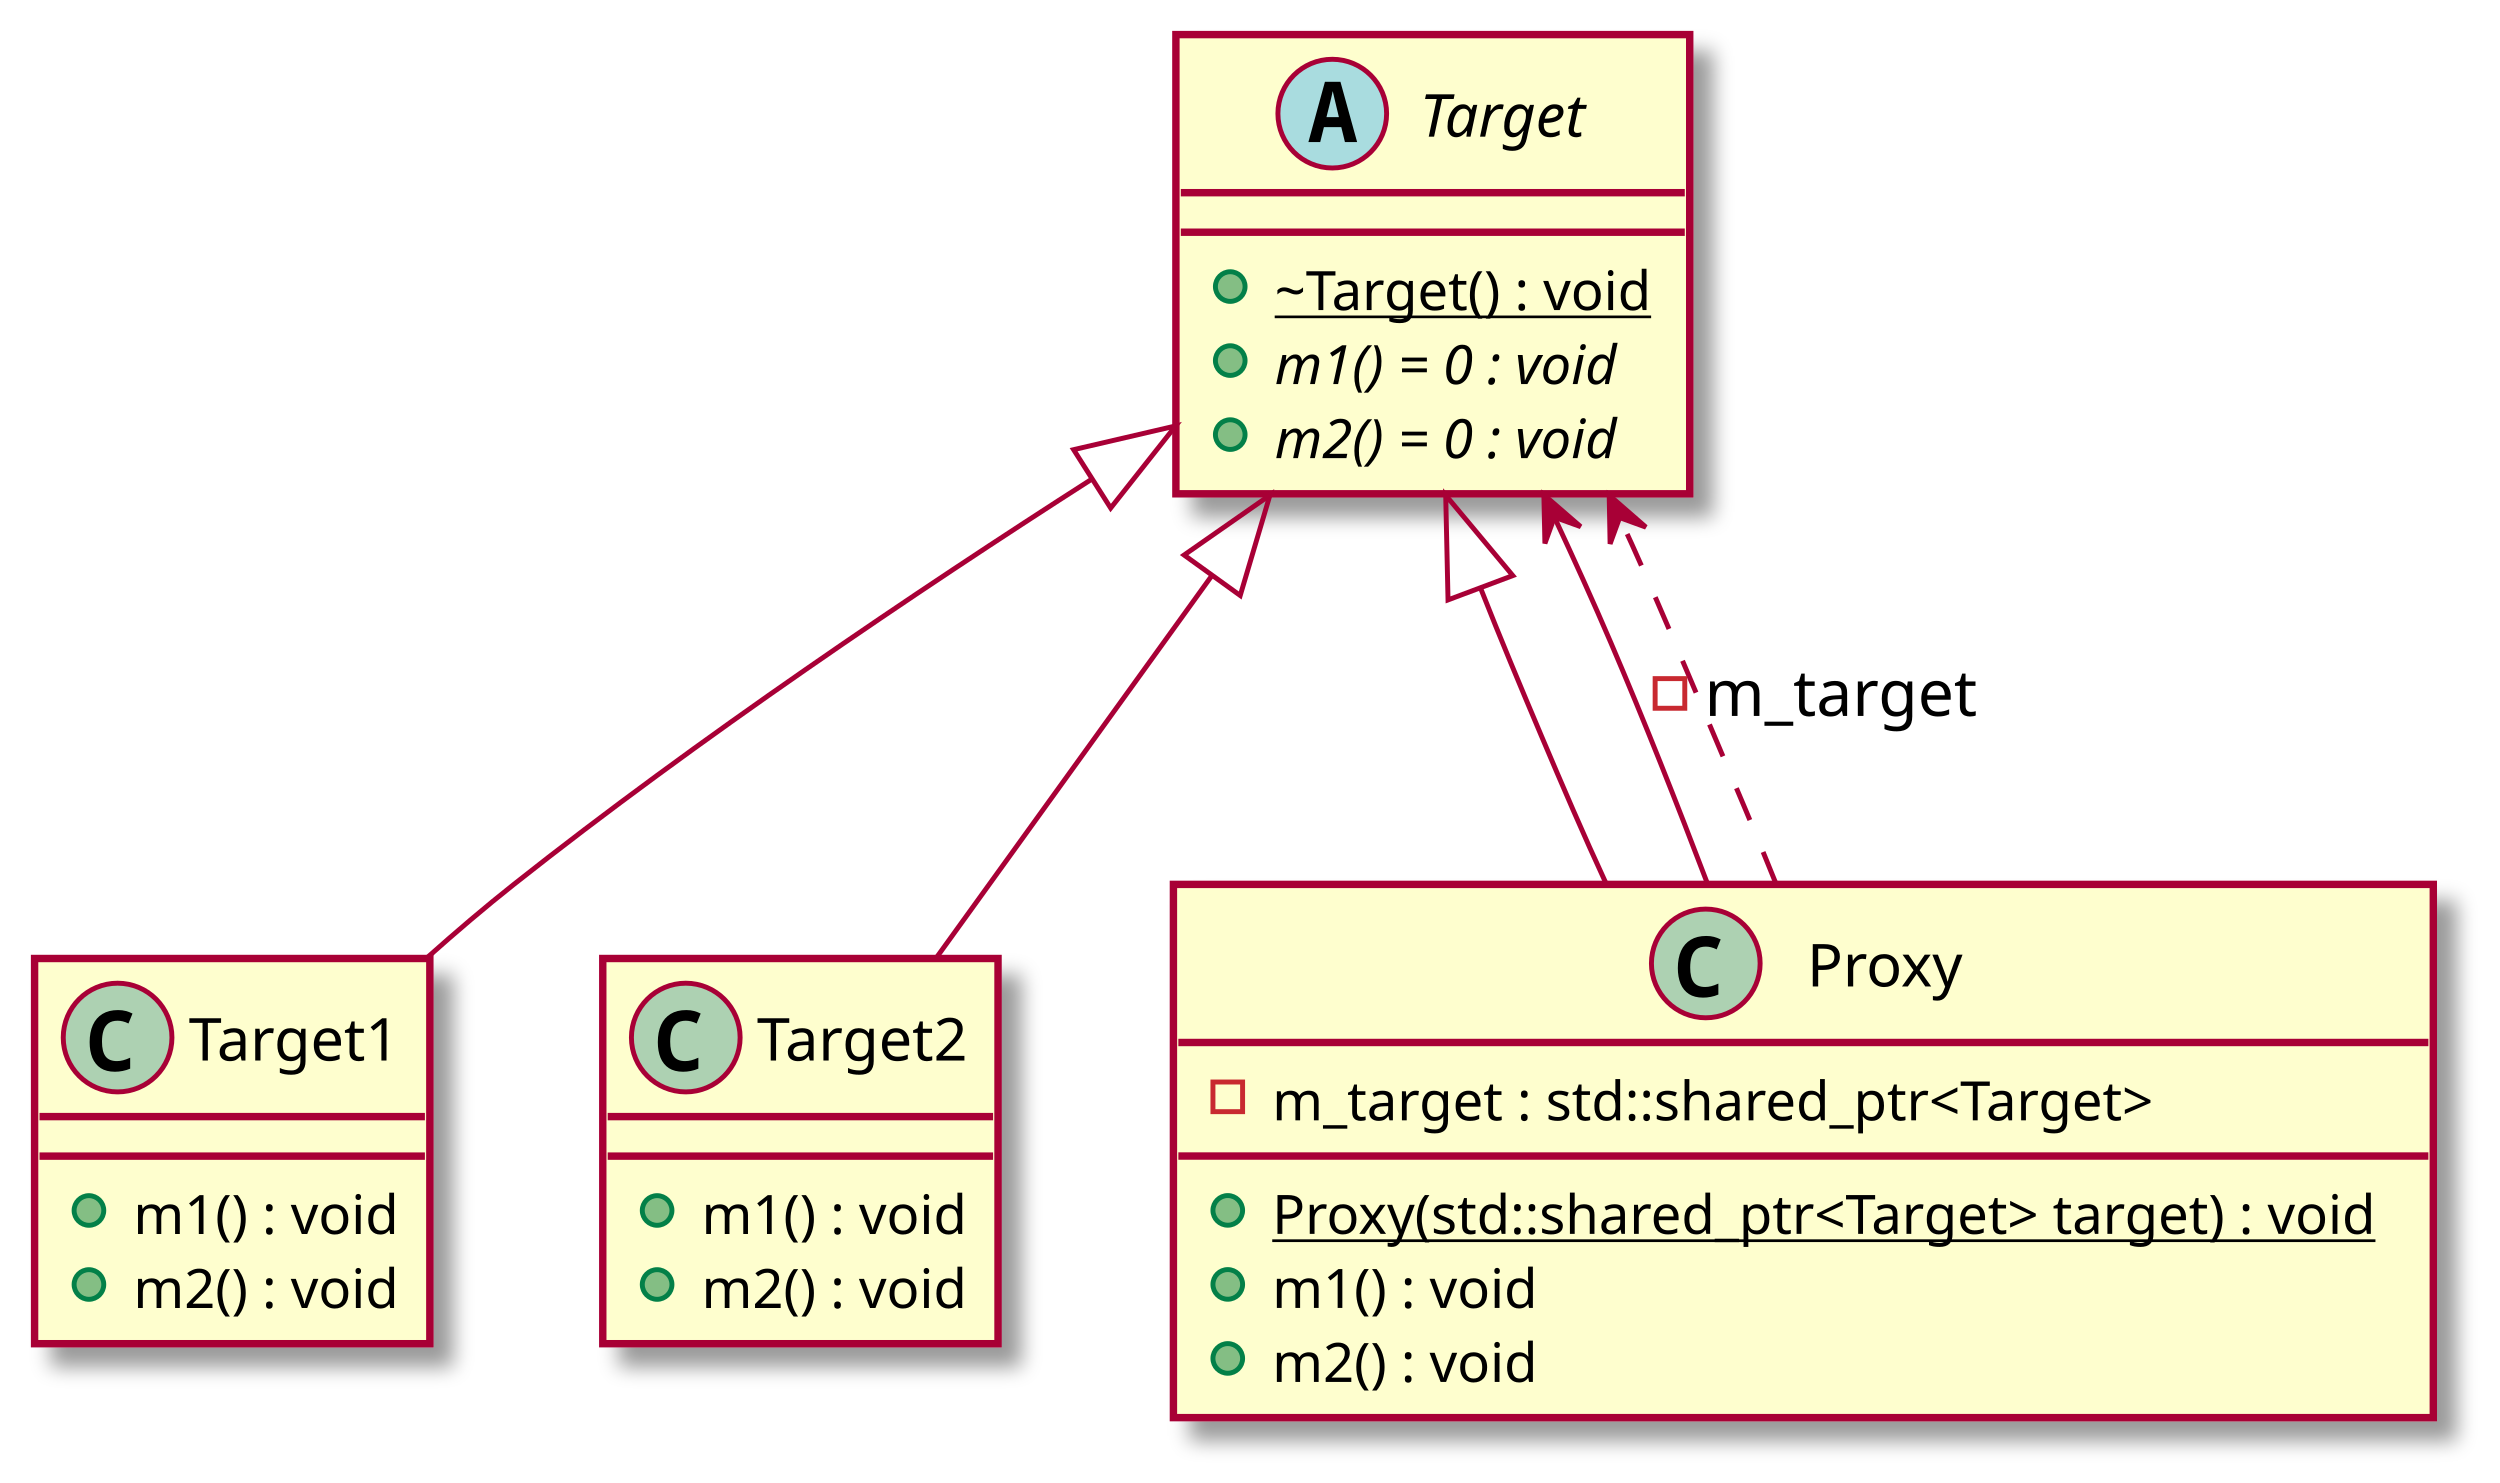
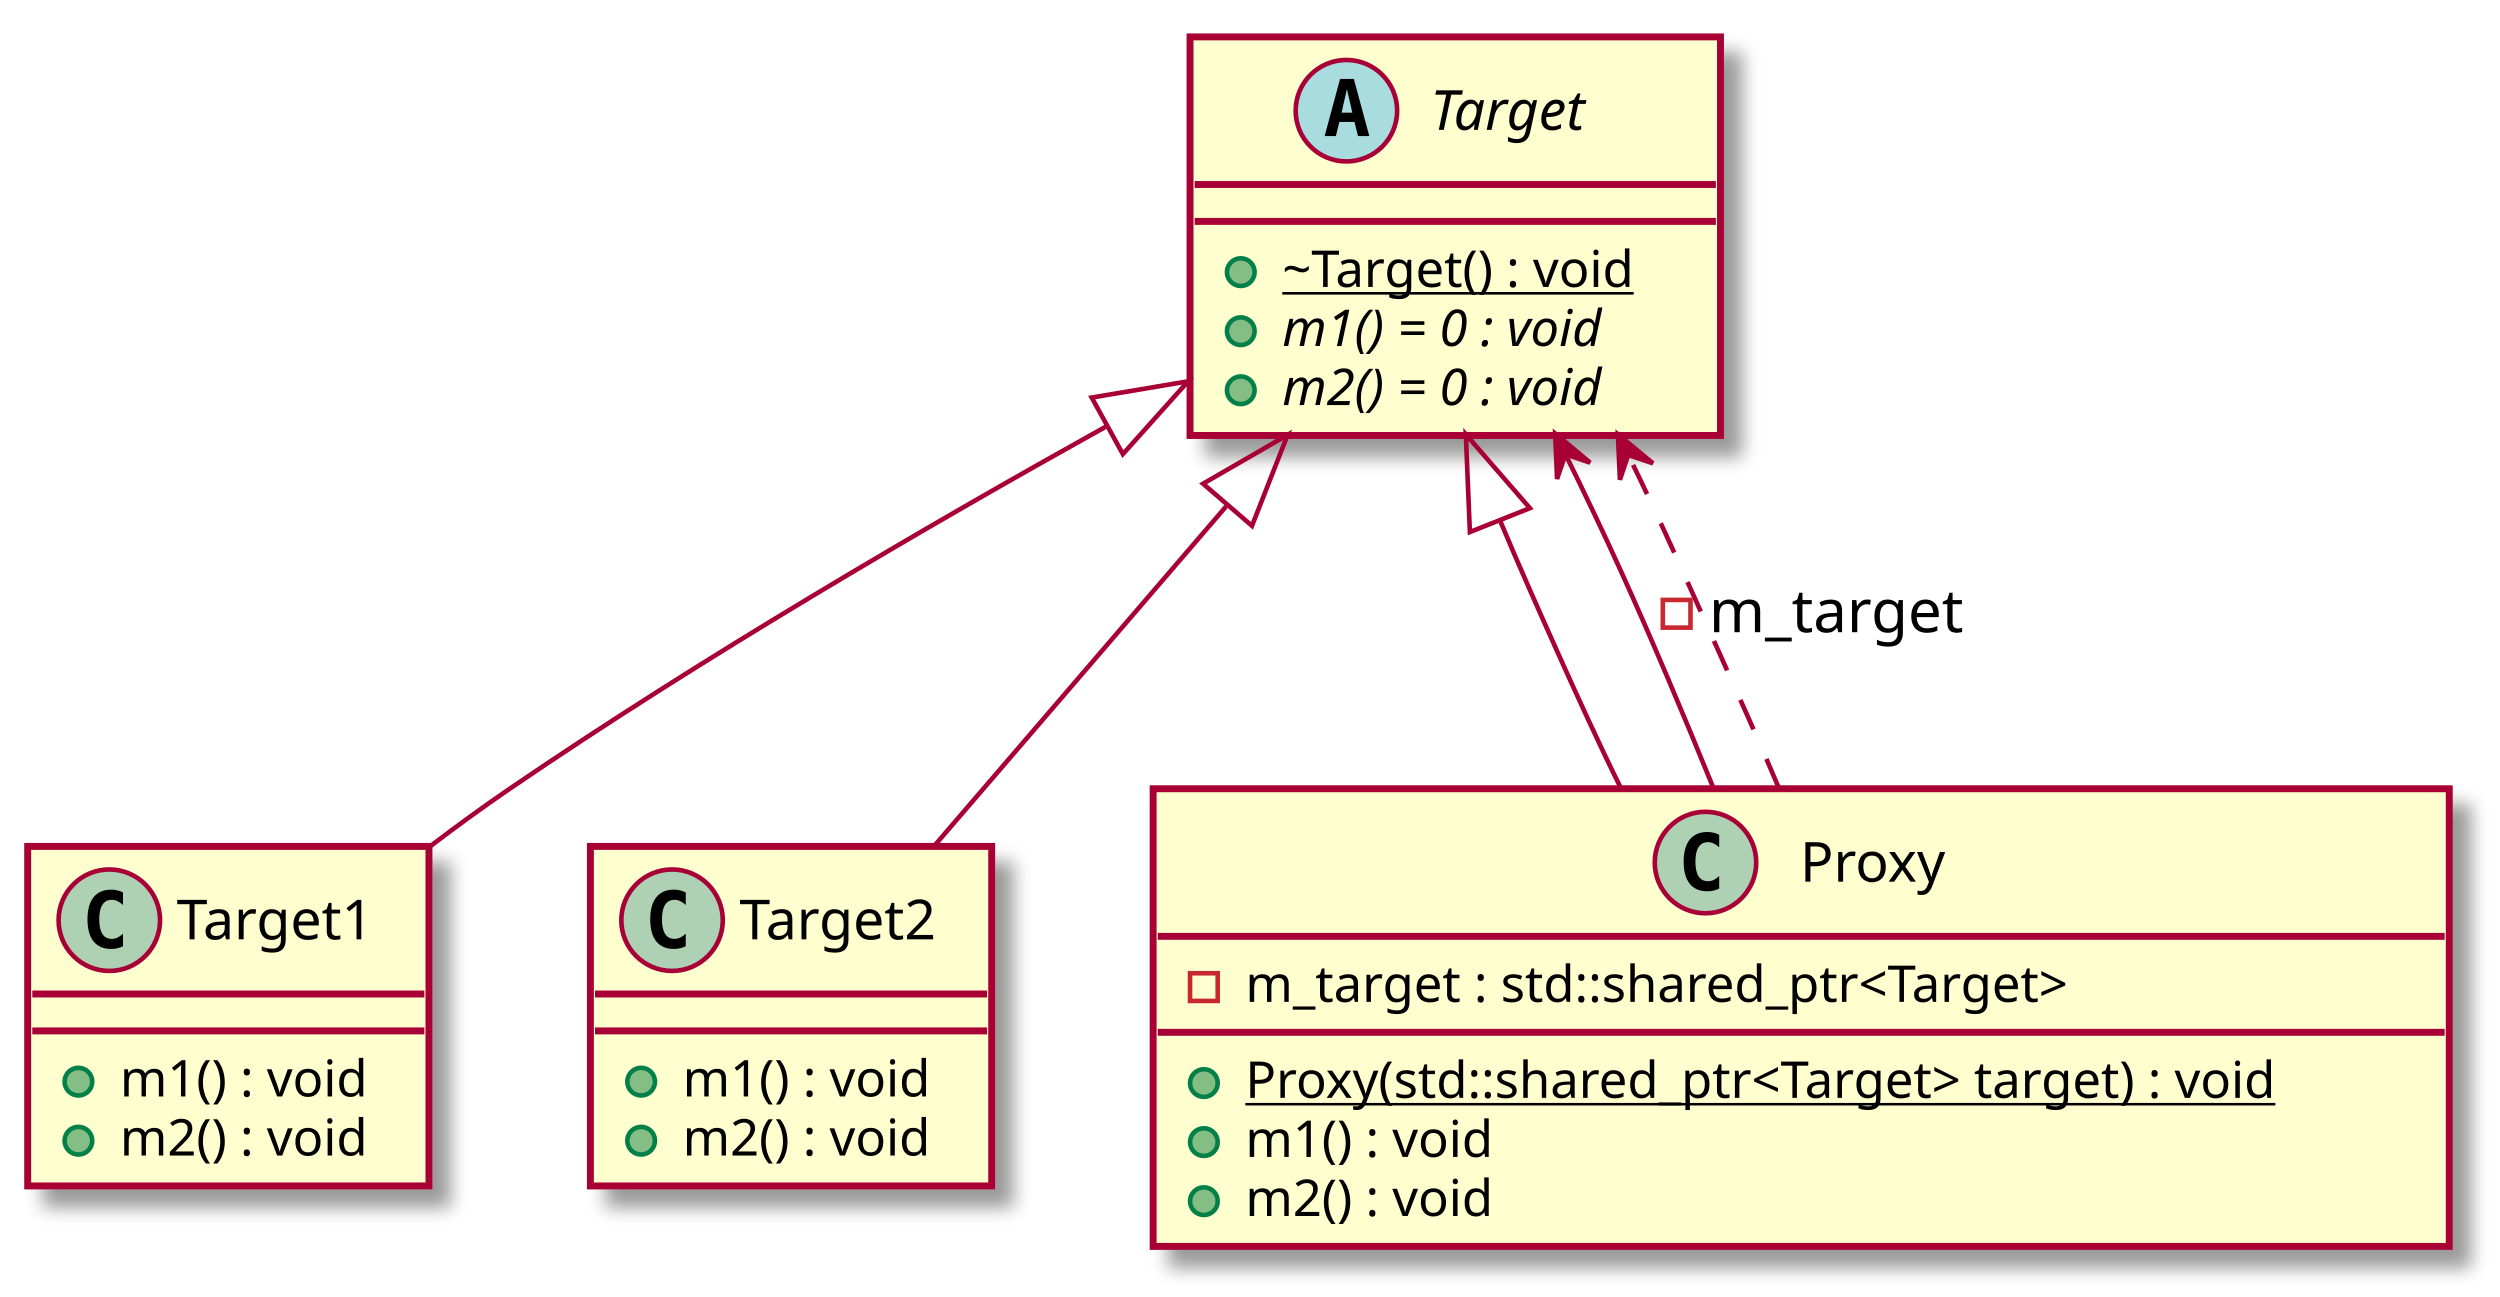
- <svg xmlns="http://www.w3.org/2000/svg" xmlns:xlink="http://www.w3.org/1999/xlink" contentScriptType="application/ecmascript" contentStyleType="text/css" height="300px" preserveAspectRatio="none" style="width:506px;height:300px;background:#FFFFFF;" version="1.1" viewBox="0 0 506 300" width="506px" zoomAndPan="magnify">
+ <svg xmlns="http://www.w3.org/2000/svg" xmlns:xlink="http://www.w3.org/1999/xlink" contentScriptType="application/ecmascript" contentStyleType="text/css" height="281px" preserveAspectRatio="none" style="width:542px;height:281px;" version="1.1" viewBox="0 0 542 281" width="542px" zoomAndPan="magnify">
  <defs>
-     <filter height="300%" id="f1pmtg3q4k5j1c" width="300%" x="-1" y="-1">
+     <filter height="300%" id="fe8em6vugymo7" width="300%" x="-1" y="-1">
      <feGaussianBlur result="blurOut" stdDeviation="2.0" />
      <feColorMatrix in="blurOut" result="blurOut2" type="matrix" values="0 0 0 0 0 0 0 0 0 0 0 0 0 0 0 0 0 0 .4 0" />
      <feOffset dx="4.0" dy="4.0" in="blurOut2" result="blurOut3" />
      <feBlend in="SourceGraphic" in2="blurOut3" mode="normal" />
    </filter>
    <style type="text/css">a:hover { text-decoration: underline; }</style>
  </defs>
  <g>
-     <a href="https://github.com/bkryza/clang-uml/blob/5b8e40c1eb6d56297203c1642a344ab724202e06/tests/t00024/t00024.cc#L6" target="_top" title="Target" xlink:actuate="onRequest" xlink:href="https://github.com/bkryza/clang-uml/blob/5b8e40c1eb6d56297203c1642a344ab724202e06/tests/t00024/t00024.cc#L6" xlink:show="new" xlink:title="Target" xlink:type="simple">
-       <rect codeLine="2" fill="#FEFECE" filter="url(#f1pmtg3q4k5j1c)" height="92.946" id="C_0000000935" style="stroke:#A80036;stroke-width:1.5;" width="104" x="238" y="7" />
-       <ellipse cx="269.65" cy="23" fill="#A9DCDF" rx="11" ry="11" style="stroke:#A80036;stroke-width:1.0;" />
-       <path d="M264.822,28.75 L268.166,16.562 L271.306,16.562 L274.681,28.75 L272.212,28.75 L271.478,25.734 L267.962,25.734 L267.212,28.75 L264.822,28.75 Z M269.228,20.703 L268.478,23.703 L270.994,23.703 L270.275,20.703 Q270.134,20.125 270.009,19.578 Q269.884,19.016 269.744,18.438 Q269.634,19.016 269.494,19.578 Q269.353,20.125 269.228,20.703 Z " fill="#000000" />
-       <text fill="#000000" font-family="sans-serif" font-size="12" font-style="italic" lengthAdjust="spacing" textLength="35" x="287.35" y="27.656">Target</text>
-       <line style="stroke:#A80036;stroke-width:1.5;" x1="239" x2="341" y1="39" y2="39" />
-       <line style="stroke:#A80036;stroke-width:1.5;" x1="239" x2="341" y1="47" y2="47" />
+     <a href="https://github.com/bkryza/clang-uml/blob/b6390d91063025d9b8f3a02b731b2a998baf4e1c/tests/t00024/t00024.cc#L6" target="_top" title="Target" xlink:actuate="onRequest" xlink:href="https://github.com/bkryza/clang-uml/blob/b6390d91063025d9b8f3a02b731b2a998baf4e1c/tests/t00024/t00024.cc#L6" xlink:show="new" xlink:title="Target" xlink:type="simple">
+       <rect fill="#FEFECE" filter="url(#fe8em6vugymo7)" height="86.414" id="C_0000000935" style="stroke: #A80036; stroke-width: 1.5;" width="115" x="258" y="8" />
+       <ellipse cx="291.9" cy="24" fill="#A9DCDF" rx="11" ry="11" style="stroke: #A80036; stroke-width: 1.0;" />
+       <path d="M292.009,19.344 L290.853,24.422 L293.181,24.422 L292.009,19.344 Z M290.525,17.109 L293.509,17.109 L296.869,29.5 L294.416,29.5 L293.65,26.438 L290.369,26.438 L289.619,29.5 L287.181,29.5 L290.525,17.109 Z " />
+       <text fill="#000000" font-family="sans-serif" font-size="12" font-style="italic" lengthAdjust="spacingAndGlyphs" textLength="41" x="310.1" y="28.154">Target</text>
+       <line style="stroke: #A80036; stroke-width: 1.5;" x1="259" x2="372" y1="40" y2="40" />
+       <line style="stroke: #A80036; stroke-width: 1.5;" x1="259" x2="372" y1="48" y2="48" />
    </a>
-     <a href="https://github.com/bkryza/clang-uml/blob/5b8e40c1eb6d56297203c1642a344ab724202e06/tests/t00024/t00024.cc#L8" target="_top" title="~Target" xlink:actuate="onRequest" xlink:href="https://github.com/bkryza/clang-uml/blob/5b8e40c1eb6d56297203c1642a344ab724202e06/tests/t00024/t00024.cc#L8" xlink:show="new" xlink:title="~Target" xlink:type="simple">
-       <rect fill="#FEFECE" height="10" style="stroke:none;stroke-width:1.0;" width="20" x="244" y="53" />
-       <ellipse cx="249" cy="58" fill="#84BE84" rx="3" ry="3" style="stroke:#038048;stroke-width:1.0;" />
+     <a href="https://github.com/bkryza/clang-uml/blob/b6390d91063025d9b8f3a02b731b2a998baf4e1c/tests/t00024/t00024.cc#L8" target="_top" title="~Target" xlink:actuate="onRequest" xlink:href="https://github.com/bkryza/clang-uml/blob/b6390d91063025d9b8f3a02b731b2a998baf4e1c/tests/t00024/t00024.cc#L8" xlink:show="new" xlink:title="~Target" xlink:type="simple">
+       <rect fill="#FEFECE" height="10" style="stroke: none; stroke-width: 1.0;" width="20" x="264" y="54" />
+       <ellipse cx="269" cy="59" fill="#84BE84" rx="3" ry="3" style="stroke: #038048; stroke-width: 1.0;" />
    </a>
-     <a href="https://github.com/bkryza/clang-uml/blob/5b8e40c1eb6d56297203c1642a344ab724202e06/tests/t00024/t00024.cc#L8" target="_top" title="~Target" xlink:actuate="onRequest" xlink:href="https://github.com/bkryza/clang-uml/blob/5b8e40c1eb6d56297203c1642a344ab724202e06/tests/t00024/t00024.cc#L8" xlink:show="new" xlink:title="~Target" xlink:type="simple">
-       <text fill="#000000" font-family="sans-serif" font-size="11" lengthAdjust="spacing" text-decoration="underline" textLength="78" x="258" y="62.759">~Target() : void</text>
+     <a href="https://github.com/bkryza/clang-uml/blob/b6390d91063025d9b8f3a02b731b2a998baf4e1c/tests/t00024/t00024.cc#L8" target="_top" title="~Target" xlink:actuate="onRequest" xlink:href="https://github.com/bkryza/clang-uml/blob/b6390d91063025d9b8f3a02b731b2a998baf4e1c/tests/t00024/t00024.cc#L8" xlink:show="new" xlink:title="~Target" xlink:type="simple">
+       <text fill="#000000" font-family="sans-serif" font-size="11" lengthAdjust="spacingAndGlyphs" text-decoration="underline" textLength="89" x="278" y="62.21">~Target() : void</text>
    </a>
-     <a href="https://github.com/bkryza/clang-uml/blob/5b8e40c1eb6d56297203c1642a344ab724202e06/tests/t00024/t00024.cc#L10" target="_top" title="m1" xlink:actuate="onRequest" xlink:href="https://github.com/bkryza/clang-uml/blob/5b8e40c1eb6d56297203c1642a344ab724202e06/tests/t00024/t00024.cc#L10" xlink:show="new" xlink:title="m1" xlink:type="simple">
-       <rect fill="#FEFECE" height="10" style="stroke:none;stroke-width:1.0;" width="20" x="244" y="67.982" />
-       <ellipse cx="249" cy="72.982" fill="#84BE84" rx="3" ry="3" style="stroke:#038048;stroke-width:1.0;" />
+     <a href="https://github.com/bkryza/clang-uml/blob/b6390d91063025d9b8f3a02b731b2a998baf4e1c/tests/t00024/t00024.cc#L10" target="_top" title="m1" xlink:actuate="onRequest" xlink:href="https://github.com/bkryza/clang-uml/blob/b6390d91063025d9b8f3a02b731b2a998baf4e1c/tests/t00024/t00024.cc#L10" xlink:show="new" xlink:title="m1" xlink:type="simple">
+       <rect fill="#FEFECE" height="10" style="stroke: none; stroke-width: 1.0;" width="20" x="264" y="66.805" />
+       <ellipse cx="269" cy="71.805" fill="#84BE84" rx="3" ry="3" style="stroke: #038048; stroke-width: 1.0;" />
    </a>
-     <a href="https://github.com/bkryza/clang-uml/blob/5b8e40c1eb6d56297203c1642a344ab724202e06/tests/t00024/t00024.cc#L10" target="_top" title="m1" xlink:actuate="onRequest" xlink:href="https://github.com/bkryza/clang-uml/blob/5b8e40c1eb6d56297203c1642a344ab724202e06/tests/t00024/t00024.cc#L10" xlink:show="new" xlink:title="m1" xlink:type="simple">
-       <text fill="#000000" font-family="sans-serif" font-size="11" font-style="italic" lengthAdjust="spacing" textLength="69" x="258" y="77.741">m1() = 0 : void</text>
+     <a href="https://github.com/bkryza/clang-uml/blob/b6390d91063025d9b8f3a02b731b2a998baf4e1c/tests/t00024/t00024.cc#L10" target="_top" title="m1" xlink:actuate="onRequest" xlink:href="https://github.com/bkryza/clang-uml/blob/b6390d91063025d9b8f3a02b731b2a998baf4e1c/tests/t00024/t00024.cc#L10" xlink:show="new" xlink:title="m1" xlink:type="simple">
+       <text fill="#000000" font-family="sans-serif" font-size="11" font-style="italic" lengthAdjust="spacingAndGlyphs" textLength="86" x="278" y="75.015">m1() = 0 : void</text>
    </a>
-     <a href="https://github.com/bkryza/clang-uml/blob/5b8e40c1eb6d56297203c1642a344ab724202e06/tests/t00024/t00024.cc#L11" target="_top" title="m2" xlink:actuate="onRequest" xlink:href="https://github.com/bkryza/clang-uml/blob/5b8e40c1eb6d56297203c1642a344ab724202e06/tests/t00024/t00024.cc#L11" xlink:show="new" xlink:title="m2" xlink:type="simple">
-       <rect fill="#FEFECE" height="10" style="stroke:none;stroke-width:1.0;" width="20" x="244" y="82.964" />
-       <ellipse cx="249" cy="87.964" fill="#84BE84" rx="3" ry="3" style="stroke:#038048;stroke-width:1.0;" />
+     <a href="https://github.com/bkryza/clang-uml/blob/b6390d91063025d9b8f3a02b731b2a998baf4e1c/tests/t00024/t00024.cc#L11" target="_top" title="m2" xlink:actuate="onRequest" xlink:href="https://github.com/bkryza/clang-uml/blob/b6390d91063025d9b8f3a02b731b2a998baf4e1c/tests/t00024/t00024.cc#L11" xlink:show="new" xlink:title="m2" xlink:type="simple">
+       <rect fill="#FEFECE" height="10" style="stroke: none; stroke-width: 1.0;" width="20" x="264" y="79.609" />
+       <ellipse cx="269" cy="84.609" fill="#84BE84" rx="3" ry="3" style="stroke: #038048; stroke-width: 1.0;" />
    </a>
-     <a href="https://github.com/bkryza/clang-uml/blob/5b8e40c1eb6d56297203c1642a344ab724202e06/tests/t00024/t00024.cc#L11" target="_top" title="m2" xlink:actuate="onRequest" xlink:href="https://github.com/bkryza/clang-uml/blob/5b8e40c1eb6d56297203c1642a344ab724202e06/tests/t00024/t00024.cc#L11" xlink:show="new" xlink:title="m2" xlink:type="simple">
-       <text fill="#000000" font-family="sans-serif" font-size="11" font-style="italic" lengthAdjust="spacing" textLength="69" x="258" y="92.723">m2() = 0 : void</text>
+     <a href="https://github.com/bkryza/clang-uml/blob/b6390d91063025d9b8f3a02b731b2a998baf4e1c/tests/t00024/t00024.cc#L11" target="_top" title="m2" xlink:actuate="onRequest" xlink:href="https://github.com/bkryza/clang-uml/blob/b6390d91063025d9b8f3a02b731b2a998baf4e1c/tests/t00024/t00024.cc#L11" xlink:show="new" xlink:title="m2" xlink:type="simple">
+       <text fill="#000000" font-family="sans-serif" font-size="11" font-style="italic" lengthAdjust="spacingAndGlyphs" textLength="86" x="278" y="87.82">m2() = 0 : void</text>
    </a>
-     <a href="https://github.com/bkryza/clang-uml/blob/5b8e40c1eb6d56297203c1642a344ab724202e06/tests/t00024/t00024.cc#L14" target="_top" title="Target1" xlink:actuate="onRequest" xlink:href="https://github.com/bkryza/clang-uml/blob/5b8e40c1eb6d56297203c1642a344ab724202e06/tests/t00024/t00024.cc#L14" xlink:show="new" xlink:title="Target1" xlink:type="simple">
-       <rect codeLine="8" fill="#FEFECE" filter="url(#f1pmtg3q4k5j1c)" height="77.964" id="C_0000000939" style="stroke:#A80036;stroke-width:1.5;" width="80" x="7" y="194" />
-       <ellipse cx="23.8" cy="210" fill="#ADD1B2" rx="11" ry="11" style="stroke:#A80036;stroke-width:1.0;" />
-       <path d="M23.269,216.922 Q21.519,216.922 20.378,216.188 Q19.253,215.438 18.691,214.094 Q18.144,212.734 18.144,210.938 Q18.144,208.906 18.8,207.453 Q19.456,206 20.738,205.219 Q22.019,204.438 23.894,204.438 Q24.784,204.438 25.456,204.625 Q26.128,204.797 26.816,205.141 L26.003,207.156 Q25.378,206.844 24.831,206.719 Q24.3,206.594 23.816,206.594 Q22.644,206.594 21.941,207.125 Q21.238,207.656 20.941,208.609 Q20.644,209.562 20.644,210.828 Q20.644,212.844 21.363,213.812 Q22.081,214.766 23.675,214.766 Q24.269,214.766 24.894,214.609 Q25.519,214.453 26.347,214.078 L26.347,216.297 Q25.613,216.609 24.816,216.766 Q24.034,216.922 23.269,216.922 Z " fill="#000000" />
-       <text fill="#000000" font-family="sans-serif" font-size="12" lengthAdjust="spacing" textLength="44" x="38.2" y="214.656">Target1</text>
-       <line style="stroke:#A80036;stroke-width:1.5;" x1="8" x2="86" y1="226" y2="226" />
-       <line style="stroke:#A80036;stroke-width:1.5;" x1="8" x2="86" y1="234" y2="234" />
+     <a href="https://github.com/bkryza/clang-uml/blob/b6390d91063025d9b8f3a02b731b2a998baf4e1c/tests/t00024/t00024.cc#L14" target="_top" title="Target1" xlink:actuate="onRequest" xlink:href="https://github.com/bkryza/clang-uml/blob/b6390d91063025d9b8f3a02b731b2a998baf4e1c/tests/t00024/t00024.cc#L14" xlink:show="new" xlink:title="Target1" xlink:type="simple">
+       <rect fill="#FEFECE" filter="url(#fe8em6vugymo7)" height="73.609" id="C_0000000939" style="stroke: #A80036; stroke-width: 1.5;" width="87" x="6" y="183.5" />
+       <ellipse cx="23.7" cy="199.5" fill="#ADD1B2" rx="11" ry="11" style="stroke: #A80036; stroke-width: 1.0;" />
+       <path d="M26.669,205.141 Q26.091,205.438 25.45,205.578 Q24.809,205.734 24.106,205.734 Q21.606,205.734 20.278,204.094 Q18.966,202.438 18.966,199.312 Q18.966,196.188 20.278,194.531 Q21.606,192.875 24.106,192.875 Q24.809,192.875 25.45,193.031 Q26.106,193.188 26.669,193.484 L26.669,196.203 Q26.044,195.625 25.45,195.359 Q24.856,195.078 24.231,195.078 Q22.887,195.078 22.2,196.156 Q21.512,197.219 21.512,199.312 Q21.512,201.406 22.2,202.484 Q22.887,203.547 24.231,203.547 Q24.856,203.547 25.45,203.281 Q26.044,203 26.669,202.422 L26.669,205.141 Z " />
+       <text fill="#000000" font-family="sans-serif" font-size="12" lengthAdjust="spacingAndGlyphs" textLength="49" x="38.3" y="203.654">Target1</text>
+       <line style="stroke: #A80036; stroke-width: 1.5;" x1="7" x2="92" y1="215.5" y2="215.5" />
+       <line style="stroke: #A80036; stroke-width: 1.5;" x1="7" x2="92" y1="223.5" y2="223.5" />
    </a>
-     <a href="https://github.com/bkryza/clang-uml/blob/5b8e40c1eb6d56297203c1642a344ab724202e06/tests/t00024/t00024.cc#L16" target="_top" title="m1" xlink:actuate="onRequest" xlink:href="https://github.com/bkryza/clang-uml/blob/5b8e40c1eb6d56297203c1642a344ab724202e06/tests/t00024/t00024.cc#L16" xlink:show="new" xlink:title="m1" xlink:type="simple">
-       <rect fill="#FEFECE" height="10" style="stroke:none;stroke-width:1.0;" width="20" x="13" y="240" />
-       <ellipse cx="18" cy="245" fill="#84BE84" rx="3" ry="3" style="stroke:#038048;stroke-width:1.0;" />
+     <a href="https://github.com/bkryza/clang-uml/blob/b6390d91063025d9b8f3a02b731b2a998baf4e1c/tests/t00024/t00024.cc#L16" target="_top" title="m1" xlink:actuate="onRequest" xlink:href="https://github.com/bkryza/clang-uml/blob/b6390d91063025d9b8f3a02b731b2a998baf4e1c/tests/t00024/t00024.cc#L16" xlink:show="new" xlink:title="m1" xlink:type="simple">
+       <rect fill="#FEFECE" height="10" style="stroke: none; stroke-width: 1.0;" width="20" x="12" y="229.5" />
+       <ellipse cx="17" cy="234.5" fill="#84BE84" rx="3" ry="3" style="stroke: #038048; stroke-width: 1.0;" />
    </a>
-     <a href="https://github.com/bkryza/clang-uml/blob/5b8e40c1eb6d56297203c1642a344ab724202e06/tests/t00024/t00024.cc#L16" target="_top" title="m1" xlink:actuate="onRequest" xlink:href="https://github.com/bkryza/clang-uml/blob/5b8e40c1eb6d56297203c1642a344ab724202e06/tests/t00024/t00024.cc#L16" xlink:show="new" xlink:title="m1" xlink:type="simple">
-       <text fill="#000000" font-family="sans-serif" font-size="11" lengthAdjust="spacing" textLength="54" x="27" y="249.759">m1() : void</text>
+     <a href="https://github.com/bkryza/clang-uml/blob/b6390d91063025d9b8f3a02b731b2a998baf4e1c/tests/t00024/t00024.cc#L16" target="_top" title="m1" xlink:actuate="onRequest" xlink:href="https://github.com/bkryza/clang-uml/blob/b6390d91063025d9b8f3a02b731b2a998baf4e1c/tests/t00024/t00024.cc#L16" xlink:show="new" xlink:title="m1" xlink:type="simple">
+       <text fill="#000000" font-family="sans-serif" font-size="11" lengthAdjust="spacingAndGlyphs" textLength="61" x="26" y="237.71">m1() : void</text>
    </a>
-     <a href="https://github.com/bkryza/clang-uml/blob/5b8e40c1eb6d56297203c1642a344ab724202e06/tests/t00024/t00024.cc#L17" target="_top" title="m2" xlink:actuate="onRequest" xlink:href="https://github.com/bkryza/clang-uml/blob/5b8e40c1eb6d56297203c1642a344ab724202e06/tests/t00024/t00024.cc#L17" xlink:show="new" xlink:title="m2" xlink:type="simple">
-       <rect fill="#FEFECE" height="10" style="stroke:none;stroke-width:1.0;" width="20" x="13" y="254.982" />
-       <ellipse cx="18" cy="259.982" fill="#84BE84" rx="3" ry="3" style="stroke:#038048;stroke-width:1.0;" />
+     <a href="https://github.com/bkryza/clang-uml/blob/b6390d91063025d9b8f3a02b731b2a998baf4e1c/tests/t00024/t00024.cc#L17" target="_top" title="m2" xlink:actuate="onRequest" xlink:href="https://github.com/bkryza/clang-uml/blob/b6390d91063025d9b8f3a02b731b2a998baf4e1c/tests/t00024/t00024.cc#L17" xlink:show="new" xlink:title="m2" xlink:type="simple">
+       <rect fill="#FEFECE" height="10" style="stroke: none; stroke-width: 1.0;" width="20" x="12" y="242.305" />
+       <ellipse cx="17" cy="247.305" fill="#84BE84" rx="3" ry="3" style="stroke: #038048; stroke-width: 1.0;" />
    </a>
-     <a href="https://github.com/bkryza/clang-uml/blob/5b8e40c1eb6d56297203c1642a344ab724202e06/tests/t00024/t00024.cc#L17" target="_top" title="m2" xlink:actuate="onRequest" xlink:href="https://github.com/bkryza/clang-uml/blob/5b8e40c1eb6d56297203c1642a344ab724202e06/tests/t00024/t00024.cc#L17" xlink:show="new" xlink:title="m2" xlink:type="simple">
-       <text fill="#000000" font-family="sans-serif" font-size="11" lengthAdjust="spacing" textLength="54" x="27" y="264.741">m2() : void</text>
+     <a href="https://github.com/bkryza/clang-uml/blob/b6390d91063025d9b8f3a02b731b2a998baf4e1c/tests/t00024/t00024.cc#L17" target="_top" title="m2" xlink:actuate="onRequest" xlink:href="https://github.com/bkryza/clang-uml/blob/b6390d91063025d9b8f3a02b731b2a998baf4e1c/tests/t00024/t00024.cc#L17" xlink:show="new" xlink:title="m2" xlink:type="simple">
+       <text fill="#000000" font-family="sans-serif" font-size="11" lengthAdjust="spacingAndGlyphs" textLength="61" x="26" y="250.515">m2() : void</text>
    </a>
-     <a href="https://github.com/bkryza/clang-uml/blob/5b8e40c1eb6d56297203c1642a344ab724202e06/tests/t00024/t00024.cc#L20" target="_top" title="Target2" xlink:actuate="onRequest" xlink:href="https://github.com/bkryza/clang-uml/blob/5b8e40c1eb6d56297203c1642a344ab724202e06/tests/t00024/t00024.cc#L20" xlink:show="new" xlink:title="Target2" xlink:type="simple">
-       <rect codeLine="13" fill="#FEFECE" filter="url(#f1pmtg3q4k5j1c)" height="77.964" id="C_0000000943" style="stroke:#A80036;stroke-width:1.5;" width="80" x="122" y="194" />
-       <ellipse cx="138.8" cy="210" fill="#ADD1B2" rx="11" ry="11" style="stroke:#A80036;stroke-width:1.0;" />
-       <path d="M138.269,216.922 Q136.519,216.922 135.378,216.188 Q134.253,215.438 133.691,214.094 Q133.144,212.734 133.144,210.938 Q133.144,208.906 133.8,207.453 Q134.456,206 135.738,205.219 Q137.019,204.438 138.894,204.438 Q139.784,204.438 140.456,204.625 Q141.128,204.797 141.816,205.141 L141.003,207.156 Q140.378,206.844 139.831,206.719 Q139.3,206.594 138.816,206.594 Q137.644,206.594 136.941,207.125 Q136.238,207.656 135.941,208.609 Q135.644,209.562 135.644,210.828 Q135.644,212.844 136.363,213.812 Q137.081,214.766 138.675,214.766 Q139.269,214.766 139.894,214.609 Q140.519,214.453 141.347,214.078 L141.347,216.297 Q140.613,216.609 139.816,216.766 Q139.034,216.922 138.269,216.922 Z " fill="#000000" />
-       <text fill="#000000" font-family="sans-serif" font-size="12" lengthAdjust="spacing" textLength="44" x="153.2" y="214.656">Target2</text>
-       <line style="stroke:#A80036;stroke-width:1.5;" x1="123" x2="201" y1="226" y2="226" />
-       <line style="stroke:#A80036;stroke-width:1.5;" x1="123" x2="201" y1="234" y2="234" />
+     <a href="https://github.com/bkryza/clang-uml/blob/b6390d91063025d9b8f3a02b731b2a998baf4e1c/tests/t00024/t00024.cc#L20" target="_top" title="Target2" xlink:actuate="onRequest" xlink:href="https://github.com/bkryza/clang-uml/blob/b6390d91063025d9b8f3a02b731b2a998baf4e1c/tests/t00024/t00024.cc#L20" xlink:show="new" xlink:title="Target2" xlink:type="simple">
+       <rect fill="#FEFECE" filter="url(#fe8em6vugymo7)" height="73.609" id="C_0000000943" style="stroke: #A80036; stroke-width: 1.5;" width="87" x="128" y="183.5" />
+       <ellipse cx="145.7" cy="199.5" fill="#ADD1B2" rx="11" ry="11" style="stroke: #A80036; stroke-width: 1.0;" />
+       <path d="M148.669,205.141 Q148.091,205.438 147.45,205.578 Q146.809,205.734 146.106,205.734 Q143.606,205.734 142.278,204.094 Q140.966,202.438 140.966,199.312 Q140.966,196.188 142.278,194.531 Q143.606,192.875 146.106,192.875 Q146.809,192.875 147.45,193.031 Q148.106,193.188 148.669,193.484 L148.669,196.203 Q148.044,195.625 147.45,195.359 Q146.856,195.078 146.231,195.078 Q144.887,195.078 144.2,196.156 Q143.512,197.219 143.512,199.312 Q143.512,201.406 144.2,202.484 Q144.887,203.547 146.231,203.547 Q146.856,203.547 147.45,203.281 Q148.044,203 148.669,202.422 L148.669,205.141 Z " />
+       <text fill="#000000" font-family="sans-serif" font-size="12" lengthAdjust="spacingAndGlyphs" textLength="49" x="160.3" y="203.654">Target2</text>
+       <line style="stroke: #A80036; stroke-width: 1.5;" x1="129" x2="214" y1="215.5" y2="215.5" />
+       <line style="stroke: #A80036; stroke-width: 1.5;" x1="129" x2="214" y1="223.5" y2="223.5" />
    </a>
-     <a href="https://github.com/bkryza/clang-uml/blob/5b8e40c1eb6d56297203c1642a344ab724202e06/tests/t00024/t00024.cc#L22" target="_top" title="m1" xlink:actuate="onRequest" xlink:href="https://github.com/bkryza/clang-uml/blob/5b8e40c1eb6d56297203c1642a344ab724202e06/tests/t00024/t00024.cc#L22" xlink:show="new" xlink:title="m1" xlink:type="simple">
-       <rect fill="#FEFECE" height="10" style="stroke:none;stroke-width:1.0;" width="20" x="128" y="240" />
-       <ellipse cx="133" cy="245" fill="#84BE84" rx="3" ry="3" style="stroke:#038048;stroke-width:1.0;" />
+     <a href="https://github.com/bkryza/clang-uml/blob/b6390d91063025d9b8f3a02b731b2a998baf4e1c/tests/t00024/t00024.cc#L22" target="_top" title="m1" xlink:actuate="onRequest" xlink:href="https://github.com/bkryza/clang-uml/blob/b6390d91063025d9b8f3a02b731b2a998baf4e1c/tests/t00024/t00024.cc#L22" xlink:show="new" xlink:title="m1" xlink:type="simple">
+       <rect fill="#FEFECE" height="10" style="stroke: none; stroke-width: 1.0;" width="20" x="134" y="229.5" />
+       <ellipse cx="139" cy="234.5" fill="#84BE84" rx="3" ry="3" style="stroke: #038048; stroke-width: 1.0;" />
    </a>
-     <a href="https://github.com/bkryza/clang-uml/blob/5b8e40c1eb6d56297203c1642a344ab724202e06/tests/t00024/t00024.cc#L22" target="_top" title="m1" xlink:actuate="onRequest" xlink:href="https://github.com/bkryza/clang-uml/blob/5b8e40c1eb6d56297203c1642a344ab724202e06/tests/t00024/t00024.cc#L22" xlink:show="new" xlink:title="m1" xlink:type="simple">
-       <text fill="#000000" font-family="sans-serif" font-size="11" lengthAdjust="spacing" textLength="54" x="142" y="249.759">m1() : void</text>
+     <a href="https://github.com/bkryza/clang-uml/blob/b6390d91063025d9b8f3a02b731b2a998baf4e1c/tests/t00024/t00024.cc#L22" target="_top" title="m1" xlink:actuate="onRequest" xlink:href="https://github.com/bkryza/clang-uml/blob/b6390d91063025d9b8f3a02b731b2a998baf4e1c/tests/t00024/t00024.cc#L22" xlink:show="new" xlink:title="m1" xlink:type="simple">
+       <text fill="#000000" font-family="sans-serif" font-size="11" lengthAdjust="spacingAndGlyphs" textLength="61" x="148" y="237.71">m1() : void</text>
    </a>
-     <a href="https://github.com/bkryza/clang-uml/blob/5b8e40c1eb6d56297203c1642a344ab724202e06/tests/t00024/t00024.cc#L23" target="_top" title="m2" xlink:actuate="onRequest" xlink:href="https://github.com/bkryza/clang-uml/blob/5b8e40c1eb6d56297203c1642a344ab724202e06/tests/t00024/t00024.cc#L23" xlink:show="new" xlink:title="m2" xlink:type="simple">
-       <rect fill="#FEFECE" height="10" style="stroke:none;stroke-width:1.0;" width="20" x="128" y="254.982" />
-       <ellipse cx="133" cy="259.982" fill="#84BE84" rx="3" ry="3" style="stroke:#038048;stroke-width:1.0;" />
+     <a href="https://github.com/bkryza/clang-uml/blob/b6390d91063025d9b8f3a02b731b2a998baf4e1c/tests/t00024/t00024.cc#L23" target="_top" title="m2" xlink:actuate="onRequest" xlink:href="https://github.com/bkryza/clang-uml/blob/b6390d91063025d9b8f3a02b731b2a998baf4e1c/tests/t00024/t00024.cc#L23" xlink:show="new" xlink:title="m2" xlink:type="simple">
+       <rect fill="#FEFECE" height="10" style="stroke: none; stroke-width: 1.0;" width="20" x="134" y="242.305" />
+       <ellipse cx="139" cy="247.305" fill="#84BE84" rx="3" ry="3" style="stroke: #038048; stroke-width: 1.0;" />
    </a>
-     <a href="https://github.com/bkryza/clang-uml/blob/5b8e40c1eb6d56297203c1642a344ab724202e06/tests/t00024/t00024.cc#L23" target="_top" title="m2" xlink:actuate="onRequest" xlink:href="https://github.com/bkryza/clang-uml/blob/5b8e40c1eb6d56297203c1642a344ab724202e06/tests/t00024/t00024.cc#L23" xlink:show="new" xlink:title="m2" xlink:type="simple">
-       <text fill="#000000" font-family="sans-serif" font-size="11" lengthAdjust="spacing" textLength="54" x="142" y="264.741">m2() : void</text>
+     <a href="https://github.com/bkryza/clang-uml/blob/b6390d91063025d9b8f3a02b731b2a998baf4e1c/tests/t00024/t00024.cc#L23" target="_top" title="m2" xlink:actuate="onRequest" xlink:href="https://github.com/bkryza/clang-uml/blob/b6390d91063025d9b8f3a02b731b2a998baf4e1c/tests/t00024/t00024.cc#L23" xlink:show="new" xlink:title="m2" xlink:type="simple">
+       <text fill="#000000" font-family="sans-serif" font-size="11" lengthAdjust="spacingAndGlyphs" textLength="61" x="148" y="250.515">m2() : void</text>
    </a>
-     <a href="https://github.com/bkryza/clang-uml/blob/5b8e40c1eb6d56297203c1642a344ab724202e06/tests/t00024/t00024.cc#L26" target="_top" title="Proxy" xlink:actuate="onRequest" xlink:href="https://github.com/bkryza/clang-uml/blob/5b8e40c1eb6d56297203c1642a344ab724202e06/tests/t00024/t00024.cc#L26" xlink:show="new" xlink:title="Proxy" xlink:type="simple">
-       <rect codeLine="18" fill="#FEFECE" filter="url(#f1pmtg3q4k5j1c)" height="107.928" id="C_0000000947" style="stroke:#A80036;stroke-width:1.5;" width="255" x="237.5" y="179" />
-       <ellipse cx="345.25" cy="195" fill="#ADD1B2" rx="11" ry="11" style="stroke:#A80036;stroke-width:1.0;" />
-       <path d="M344.719,201.922 Q342.969,201.922 341.828,201.188 Q340.703,200.438 340.141,199.094 Q339.594,197.734 339.594,195.938 Q339.594,193.906 340.25,192.453 Q340.906,191 342.188,190.219 Q343.469,189.438 345.344,189.438 Q346.234,189.438 346.906,189.625 Q347.578,189.797 348.266,190.141 L347.453,192.156 Q346.828,191.844 346.281,191.719 Q345.75,191.594 345.266,191.594 Q344.094,191.594 343.391,192.125 Q342.688,192.656 342.391,193.609 Q342.094,194.562 342.094,195.828 Q342.094,197.844 342.812,198.812 Q343.531,199.766 345.125,199.766 Q345.719,199.766 346.344,199.609 Q346.969,199.453 347.797,199.078 L347.797,201.297 Q347.062,201.609 346.266,201.766 Q345.484,201.922 344.719,201.922 Z " fill="#000000" />
-       <text fill="#000000" font-family="sans-serif" font-size="12" lengthAdjust="spacing" textLength="31" x="365.75" y="199.656">Proxy</text>
-       <line style="stroke:#A80036;stroke-width:1.5;" x1="238.5" x2="491.5" y1="211" y2="211" />
+     <a href="https://github.com/bkryza/clang-uml/blob/b6390d91063025d9b8f3a02b731b2a998baf4e1c/tests/t00024/t00024.cc#L26" target="_top" title="Proxy" xlink:actuate="onRequest" xlink:href="https://github.com/bkryza/clang-uml/blob/b6390d91063025d9b8f3a02b731b2a998baf4e1c/tests/t00024/t00024.cc#L26" xlink:show="new" xlink:title="Proxy" xlink:type="simple">
+       <rect fill="#FEFECE" filter="url(#fe8em6vugymo7)" height="99.219" id="C_0000000947" style="stroke: #A80036; stroke-width: 1.5;" width="281" x="250" y="171" />
+       <ellipse cx="369.75" cy="187" fill="#ADD1B2" rx="11" ry="11" style="stroke: #A80036; stroke-width: 1.0;" />
+       <path d="M372.719,192.641 Q372.141,192.938 371.5,193.078 Q370.859,193.234 370.156,193.234 Q367.656,193.234 366.328,191.594 Q365.016,189.938 365.016,186.812 Q365.016,183.688 366.328,182.031 Q367.656,180.375 370.156,180.375 Q370.859,180.375 371.5,180.531 Q372.156,180.688 372.719,180.984 L372.719,183.703 Q372.094,183.125 371.5,182.859 Q370.906,182.578 370.281,182.578 Q368.938,182.578 368.25,183.656 Q367.562,184.719 367.562,186.812 Q367.562,188.906 368.25,189.984 Q368.938,191.047 370.281,191.047 Q370.906,191.047 371.5,190.781 Q372.094,190.5 372.719,189.922 L372.719,192.641 Z " />
+       <text fill="#000000" font-family="sans-serif" font-size="12" lengthAdjust="spacingAndGlyphs" textLength="33" x="390.25" y="191.154">Proxy</text>
+       <line style="stroke: #A80036; stroke-width: 1.5;" x1="251" x2="530" y1="203" y2="203" />
    </a>
-     <a href="https://github.com/bkryza/clang-uml/blob/5b8e40c1eb6d56297203c1642a344ab724202e06/tests/t00024/t00024.cc#L36" target="_top" title="m_target" xlink:actuate="onRequest" xlink:href="https://github.com/bkryza/clang-uml/blob/5b8e40c1eb6d56297203c1642a344ab724202e06/tests/t00024/t00024.cc#L36" xlink:show="new" xlink:title="m_target" xlink:type="simple">
-       <rect fill="#FEFECE" height="10" style="stroke:none;stroke-width:1.0;" width="20" x="243.5" y="217" />
-       <rect fill="none" height="6" style="stroke:#C82930;stroke-width:1.0;" width="6" x="245.5" y="219" />
+     <a href="https://github.com/bkryza/clang-uml/blob/b6390d91063025d9b8f3a02b731b2a998baf4e1c/tests/t00024/t00024.cc#L36" target="_top" title="m_target" xlink:actuate="onRequest" xlink:href="https://github.com/bkryza/clang-uml/blob/b6390d91063025d9b8f3a02b731b2a998baf4e1c/tests/t00024/t00024.cc#L36" xlink:show="new" xlink:title="m_target" xlink:type="simple">
+       <rect fill="#FEFECE" height="10" style="stroke: none; stroke-width: 1.0;" width="20" x="256" y="209" />
+       <rect fill="none" height="6" style="stroke: #C82930; stroke-width: 1.0;" width="6" x="258" y="211" />
    </a>
-     <a href="https://github.com/bkryza/clang-uml/blob/5b8e40c1eb6d56297203c1642a344ab724202e06/tests/t00024/t00024.cc#L36" target="_top" title="m_target" xlink:actuate="onRequest" xlink:href="https://github.com/bkryza/clang-uml/blob/5b8e40c1eb6d56297203c1642a344ab724202e06/tests/t00024/t00024.cc#L36" xlink:show="new" xlink:title="m_target" xlink:type="simple">
-       <text fill="#000000" font-family="sans-serif" font-size="11" lengthAdjust="spacing" textLength="181" x="257.5" y="226.759">m_target : std::shared_ptr&lt;Target&gt;</text>
+     <a href="https://github.com/bkryza/clang-uml/blob/b6390d91063025d9b8f3a02b731b2a998baf4e1c/tests/t00024/t00024.cc#L36" target="_top" title="m_target" xlink:actuate="onRequest" xlink:href="https://github.com/bkryza/clang-uml/blob/b6390d91063025d9b8f3a02b731b2a998baf4e1c/tests/t00024/t00024.cc#L36" xlink:show="new" xlink:title="m_target" xlink:type="simple">
+       <text fill="#000000" font-family="sans-serif" font-size="11" lengthAdjust="spacingAndGlyphs" textLength="206" x="270" y="217.21">m_target : std::shared_ptr&lt;Target&gt;</text>
    </a>
-     <line style="stroke:#A80036;stroke-width:1.5;" x1="238.5" x2="491.5" y1="233.982" y2="233.982" />
-     <a href="https://github.com/bkryza/clang-uml/blob/5b8e40c1eb6d56297203c1642a344ab724202e06/tests/t00024/t00024.cc#L28" target="_top" title="Proxy" xlink:actuate="onRequest" xlink:href="https://github.com/bkryza/clang-uml/blob/5b8e40c1eb6d56297203c1642a344ab724202e06/tests/t00024/t00024.cc#L28" xlink:show="new" xlink:title="Proxy" xlink:type="simple">
-       <rect fill="#FEFECE" height="10" style="stroke:none;stroke-width:1.0;" width="20" x="243.5" y="239.982" />
-       <ellipse cx="248.5" cy="244.982" fill="#84BE84" rx="3" ry="3" style="stroke:#038048;stroke-width:1.0;" />
+     <line style="stroke: #A80036; stroke-width: 1.5;" x1="251" x2="530" y1="223.805" y2="223.805" />
+     <a href="https://github.com/bkryza/clang-uml/blob/b6390d91063025d9b8f3a02b731b2a998baf4e1c/tests/t00024/t00024.cc#L28" target="_top" title="Proxy" xlink:actuate="onRequest" xlink:href="https://github.com/bkryza/clang-uml/blob/b6390d91063025d9b8f3a02b731b2a998baf4e1c/tests/t00024/t00024.cc#L28" xlink:show="new" xlink:title="Proxy" xlink:type="simple">
+       <rect fill="#FEFECE" height="10" style="stroke: none; stroke-width: 1.0;" width="20" x="256" y="229.805" />
+       <ellipse cx="261" cy="234.805" fill="#84BE84" rx="3" ry="3" style="stroke: #038048; stroke-width: 1.0;" />
    </a>
-     <a href="https://github.com/bkryza/clang-uml/blob/5b8e40c1eb6d56297203c1642a344ab724202e06/tests/t00024/t00024.cc#L28" target="_top" title="Proxy" xlink:actuate="onRequest" xlink:href="https://github.com/bkryza/clang-uml/blob/5b8e40c1eb6d56297203c1642a344ab724202e06/tests/t00024/t00024.cc#L28" xlink:show="new" xlink:title="Proxy" xlink:type="simple">
-       <text fill="#000000" font-family="sans-serif" font-size="11" lengthAdjust="spacing" text-decoration="underline" textLength="229" x="257.5" y="249.741">Proxy(std::shared_ptr&lt;Target&gt; target) : void</text>
+     <a href="https://github.com/bkryza/clang-uml/blob/b6390d91063025d9b8f3a02b731b2a998baf4e1c/tests/t00024/t00024.cc#L28" target="_top" title="Proxy" xlink:actuate="onRequest" xlink:href="https://github.com/bkryza/clang-uml/blob/b6390d91063025d9b8f3a02b731b2a998baf4e1c/tests/t00024/t00024.cc#L28" xlink:show="new" xlink:title="Proxy" xlink:type="simple">
+       <text fill="#000000" font-family="sans-serif" font-size="11" lengthAdjust="spacingAndGlyphs" text-decoration="underline" textLength="255" x="270" y="238.015">Proxy(std::shared_ptr&lt;Target&gt; target) : void</text>
    </a>
-     <a href="https://github.com/bkryza/clang-uml/blob/5b8e40c1eb6d56297203c1642a344ab724202e06/tests/t00024/t00024.cc#L32" target="_top" title="m1" xlink:actuate="onRequest" xlink:href="https://github.com/bkryza/clang-uml/blob/5b8e40c1eb6d56297203c1642a344ab724202e06/tests/t00024/t00024.cc#L32" xlink:show="new" xlink:title="m1" xlink:type="simple">
-       <rect fill="#FEFECE" height="10" style="stroke:none;stroke-width:1.0;" width="20" x="243.5" y="254.964" />
-       <ellipse cx="248.5" cy="259.964" fill="#84BE84" rx="3" ry="3" style="stroke:#038048;stroke-width:1.0;" />
+     <a href="https://github.com/bkryza/clang-uml/blob/b6390d91063025d9b8f3a02b731b2a998baf4e1c/tests/t00024/t00024.cc#L32" target="_top" title="m1" xlink:actuate="onRequest" xlink:href="https://github.com/bkryza/clang-uml/blob/b6390d91063025d9b8f3a02b731b2a998baf4e1c/tests/t00024/t00024.cc#L32" xlink:show="new" xlink:title="m1" xlink:type="simple">
+       <rect fill="#FEFECE" height="10" style="stroke: none; stroke-width: 1.0;" width="20" x="256" y="242.609" />
+       <ellipse cx="261" cy="247.609" fill="#84BE84" rx="3" ry="3" style="stroke: #038048; stroke-width: 1.0;" />
    </a>
-     <a href="https://github.com/bkryza/clang-uml/blob/5b8e40c1eb6d56297203c1642a344ab724202e06/tests/t00024/t00024.cc#L32" target="_top" title="m1" xlink:actuate="onRequest" xlink:href="https://github.com/bkryza/clang-uml/blob/5b8e40c1eb6d56297203c1642a344ab724202e06/tests/t00024/t00024.cc#L32" xlink:show="new" xlink:title="m1" xlink:type="simple">
-       <text fill="#000000" font-family="sans-serif" font-size="11" lengthAdjust="spacing" textLength="54" x="257.5" y="264.723">m1() : void</text>
+     <a href="https://github.com/bkryza/clang-uml/blob/b6390d91063025d9b8f3a02b731b2a998baf4e1c/tests/t00024/t00024.cc#L32" target="_top" title="m1" xlink:actuate="onRequest" xlink:href="https://github.com/bkryza/clang-uml/blob/b6390d91063025d9b8f3a02b731b2a998baf4e1c/tests/t00024/t00024.cc#L32" xlink:show="new" xlink:title="m1" xlink:type="simple">
+       <text fill="#000000" font-family="sans-serif" font-size="11" lengthAdjust="spacingAndGlyphs" textLength="61" x="270" y="250.82">m1() : void</text>
    </a>
-     <a href="https://github.com/bkryza/clang-uml/blob/5b8e40c1eb6d56297203c1642a344ab724202e06/tests/t00024/t00024.cc#L33" target="_top" title="m2" xlink:actuate="onRequest" xlink:href="https://github.com/bkryza/clang-uml/blob/5b8e40c1eb6d56297203c1642a344ab724202e06/tests/t00024/t00024.cc#L33" xlink:show="new" xlink:title="m2" xlink:type="simple">
-       <rect fill="#FEFECE" height="10" style="stroke:none;stroke-width:1.0;" width="20" x="243.5" y="269.946" />
-       <ellipse cx="248.5" cy="274.946" fill="#84BE84" rx="3" ry="3" style="stroke:#038048;stroke-width:1.0;" />
+     <a href="https://github.com/bkryza/clang-uml/blob/b6390d91063025d9b8f3a02b731b2a998baf4e1c/tests/t00024/t00024.cc#L33" target="_top" title="m2" xlink:actuate="onRequest" xlink:href="https://github.com/bkryza/clang-uml/blob/b6390d91063025d9b8f3a02b731b2a998baf4e1c/tests/t00024/t00024.cc#L33" xlink:show="new" xlink:title="m2" xlink:type="simple">
+       <rect fill="#FEFECE" height="10" style="stroke: none; stroke-width: 1.0;" width="20" x="256" y="255.414" />
+       <ellipse cx="261" cy="260.414" fill="#84BE84" rx="3" ry="3" style="stroke: #038048; stroke-width: 1.0;" />
    </a>
-     <a href="https://github.com/bkryza/clang-uml/blob/5b8e40c1eb6d56297203c1642a344ab724202e06/tests/t00024/t00024.cc#L33" target="_top" title="m2" xlink:actuate="onRequest" xlink:href="https://github.com/bkryza/clang-uml/blob/5b8e40c1eb6d56297203c1642a344ab724202e06/tests/t00024/t00024.cc#L33" xlink:show="new" xlink:title="m2" xlink:type="simple">
-       <text fill="#000000" font-family="sans-serif" font-size="11" lengthAdjust="spacing" textLength="54" x="257.5" y="279.705">m2() : void</text>
+     <a href="https://github.com/bkryza/clang-uml/blob/b6390d91063025d9b8f3a02b731b2a998baf4e1c/tests/t00024/t00024.cc#L33" target="_top" title="m2" xlink:actuate="onRequest" xlink:href="https://github.com/bkryza/clang-uml/blob/b6390d91063025d9b8f3a02b731b2a998baf4e1c/tests/t00024/t00024.cc#L33" xlink:show="new" xlink:title="m2" xlink:type="simple">
+       <text fill="#000000" font-family="sans-serif" font-size="11" lengthAdjust="spacingAndGlyphs" textLength="61" x="270" y="263.625">m2() : void</text>
    </a>
-     <path codeLine="24" d="M221.05,96.93 C185.18,119.91 141.18,149.57 104,179 C98.17,183.61 92.22,188.69 86.46,193.82 " fill="none" id="C_0000000935-backto-C_0000000939" style="stroke:#A80036;stroke-width:1.0;" />
-     <polygon fill="none" points="217.3,91.01,237.94,86.21,224.8,102.83,217.3,91.01" style="stroke:#A80036;stroke-width:1.0;" />
-     <path codeLine="25" d="M245.24,116.56 C226.66,142.33 205.69,171.41 189.45,193.94 " fill="none" id="C_0000000935-backto-C_0000000943" style="stroke:#A80036;stroke-width:1.0;" />
-     <polygon fill="none" points="239.66,112.34,257.04,100.21,251.02,120.53,239.66,112.34" style="stroke:#A80036;stroke-width:1.0;" />
-     <path codeLine="26" d="M359.49,178.93 C355.52,169 351.1,158.69 347,149 C340.97,134.76 334.53,119.26 327.94,105.01 " fill="none" id="C_0000000947-to-C_0000000935" style="stroke:#A80036;stroke-width:1.0;stroke-dasharray:7.0,7.0;" />
-     <polygon fill="#A80036" points="325.7,100.23,325.883,110.077,327.815,104.761,333.132,106.693,325.7,100.23" style="stroke:#A80036;stroke-width:1.0;" />
-     <path codeLine="27" d="M345.55,178.74 C339.54,162.94 332.72,145.68 326,130 C322.48,121.78 318.56,113.14 314.65,104.77 " fill="none" id="C_0000000947-to-C_0000000935-1" style="stroke:#A80036;stroke-width:1.0;" />
-     <polygon fill="#A80036" points="312.48,100.15,312.688,109.997,314.607,104.675,319.928,106.594,312.48,100.15" style="stroke:#A80036;stroke-width:1.0;" />
-     <rect fill="none" height="6" style="stroke:#C82930;stroke-width:1.0;" width="6" x="335" y="137.353" />
-     <text fill="#000000" font-family="sans-serif" font-size="13" lengthAdjust="spacing" textLength="55" x="345" y="144.897">m_target</text>
-     <path codeLine="28" d="M299.68,119.07 C303.63,129.1 307.91,139.34 312,149 C316.1,158.69 320.52,169 325.12,178.93 " fill="none" id="C_0000000935-backto-C_0000000947" style="stroke:#A80036;stroke-width:1.0;" />
-     <polygon fill="none" points="293.08,121.42,292.61,100.23,306.19,116.5,293.08,121.42" style="stroke:#A80036;stroke-width:1.0;" />
+     <path d="M239.88,92.42 C200.47,114.35 151.97,142.7 110.5,171 C104.8,174.89 98.95,179.15 93.24,183.49 " fill="none" id="C_0000000935&lt;-C_0000000939" style="stroke: #A80036; stroke-width: 1.0;" />
+     <polygon fill="none" points="236.68,86.19,257.58,82.67,243.44,98.45,236.68,86.19" style="stroke: #A80036; stroke-width: 1.0;" />
+     <path d="M265.83,109.78 C244.79,134.25 220.92,162.02 202.46,183.49 " fill="none" id="C_0000000935&lt;-C_0000000943" style="stroke: #A80036; stroke-width: 1.0;" />
+     <polygon fill="none" points="260.82,104.87,279.16,94.27,271.43,114,260.82,104.87" style="stroke: #A80036; stroke-width: 1.0;" />
+     <path d="M385.71,170.98 C381.56,161.08 376.86,150.71 372.5,141 C366.36,127.31 359.78,112.39 353.05,98.74 " fill="none" id="C_0000000947-&gt;C_0000000935" style="stroke: #A80036; stroke-width: 1.0; stroke-dasharray: 7.0,7.0;" />
+     <polygon fill="#A80036" points="350.76,94.17,351.195,104.009,352.99,98.645,358.355,100.441,350.76,94.17" style="stroke: #A80036; stroke-width: 1.0;" />
+     <path d="M371.37,170.61 C365.25,155.56 358.3,139.01 351.5,124 C347.75,115.73 343.59,107.02 339.46,98.63 " fill="none" id="C_0000000947-&gt;C_0000000935-1" style="stroke: #A80036; stroke-width: 1.0;" />
+     <polygon fill="#A80036" points="337.17,94,337.567,103.841,339.383,98.484,344.74,100.3,337.17,94" style="stroke: #A80036; stroke-width: 1.0;" />
+     <rect fill="none" height="6" style="stroke: #C82930; stroke-width: 1.0;" width="6" x="360.5" y="130.066" />
+     <text fill="#000000" font-family="sans-serif" font-size="13" lengthAdjust="spacingAndGlyphs" textLength="59" x="370.5" y="137.067">m_target</text>
+     <path d="M325.26,112.97 C329.19,122.37 333.44,131.95 337.5,141 C341.86,150.71 346.56,161.08 351.46,170.98 " fill="none" id="C_0000000935&lt;-C_0000000947" style="stroke: #A80036; stroke-width: 1.0;" />
+     <polygon fill="none" points="318.67,115.34,317.79,94.17,331.68,110.17,318.67,115.34" style="stroke: #A80036; stroke-width: 1.0;" />
  </g>
</svg>
